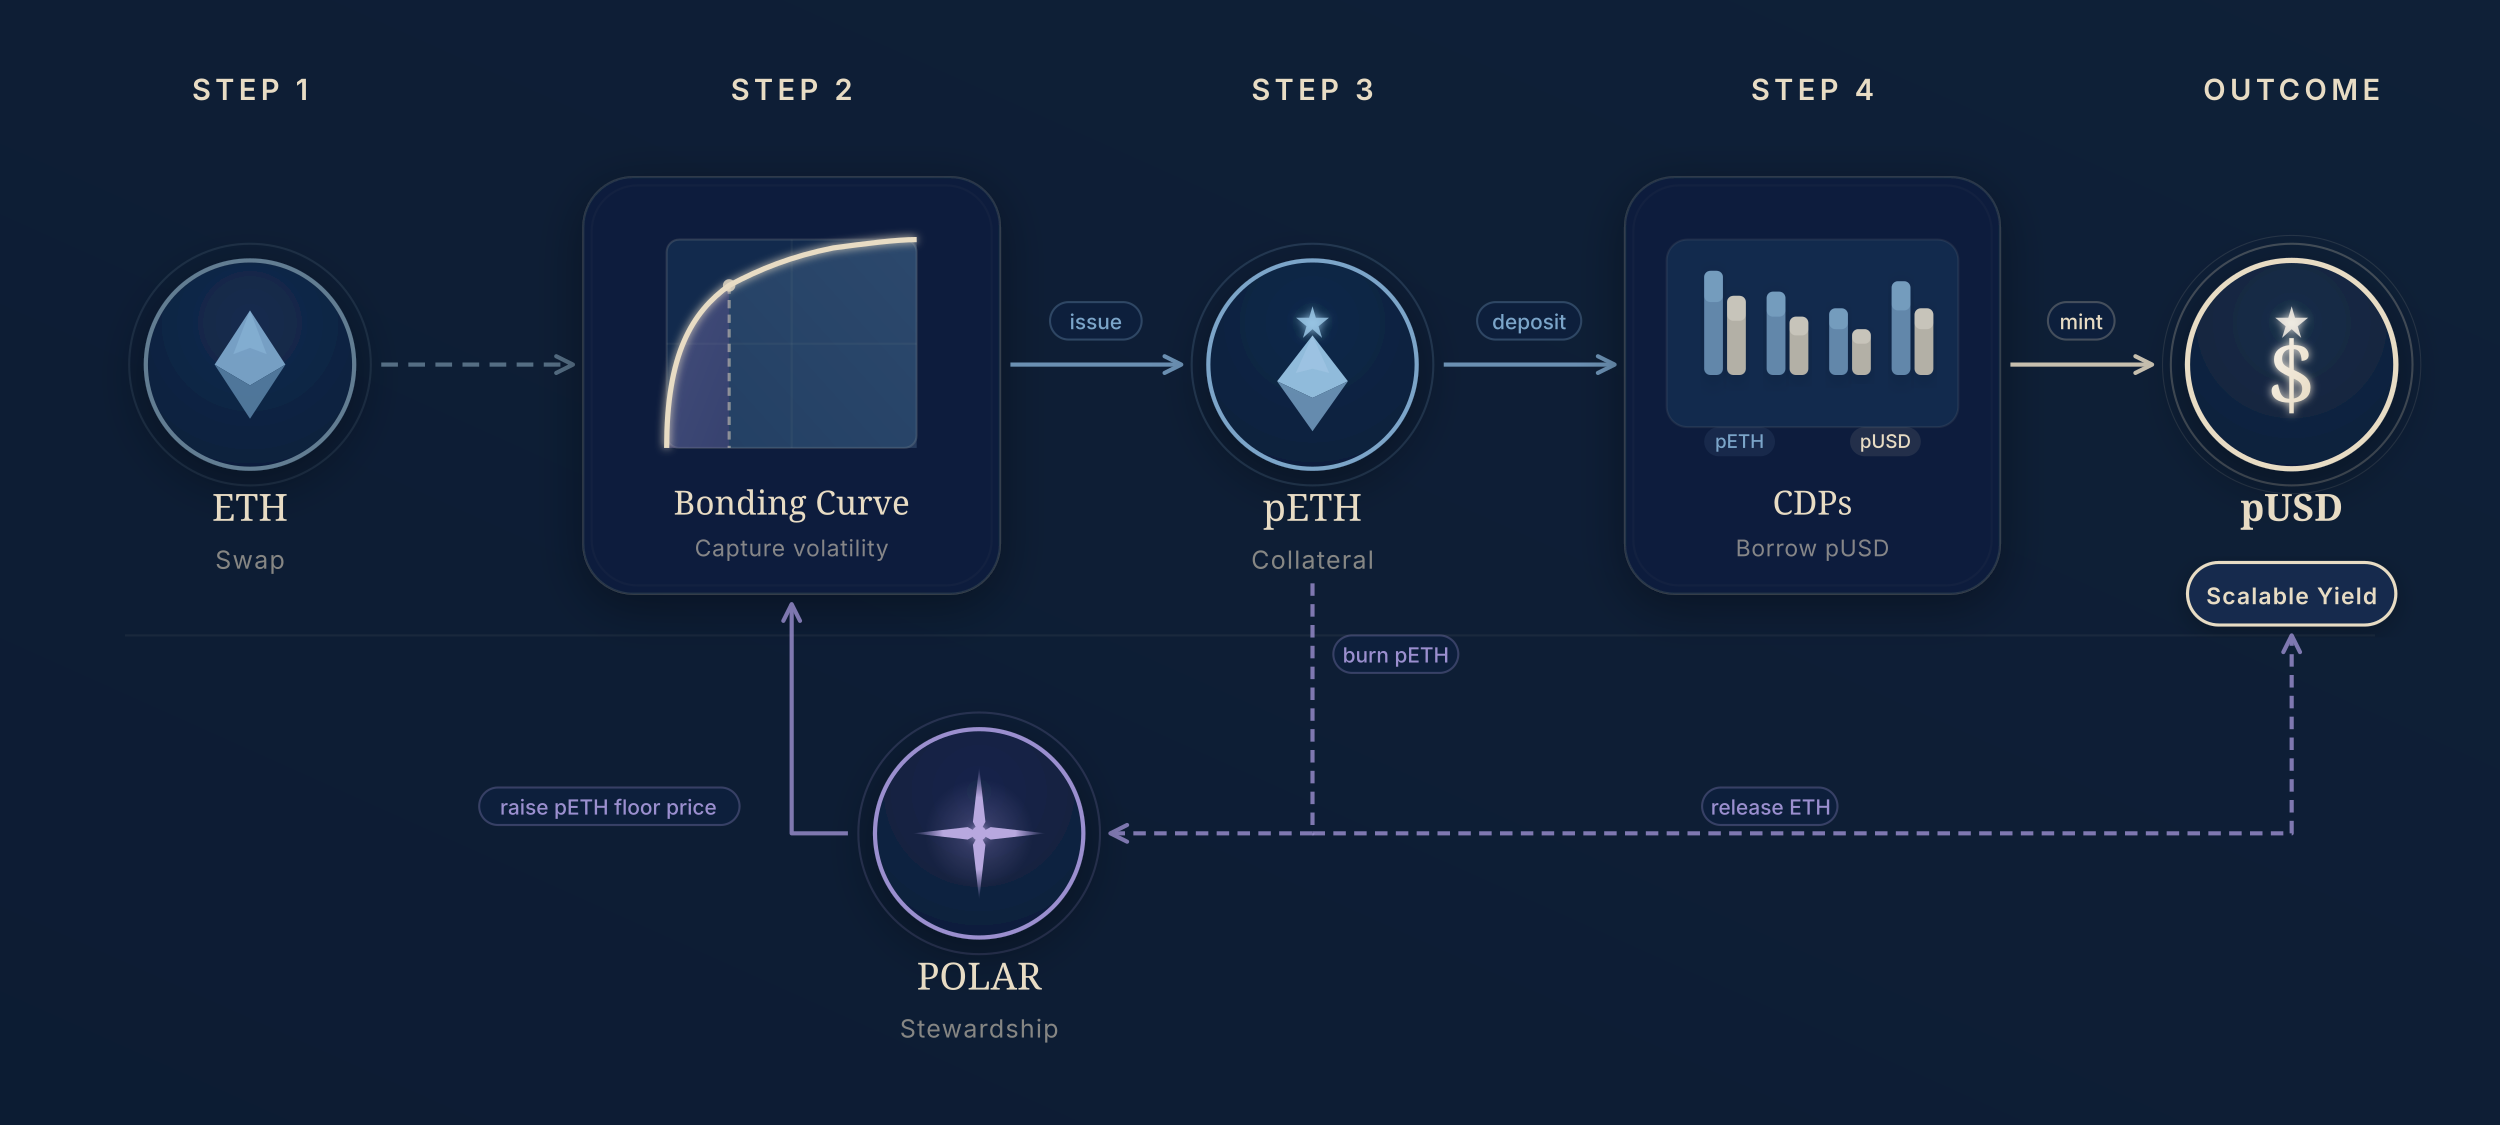
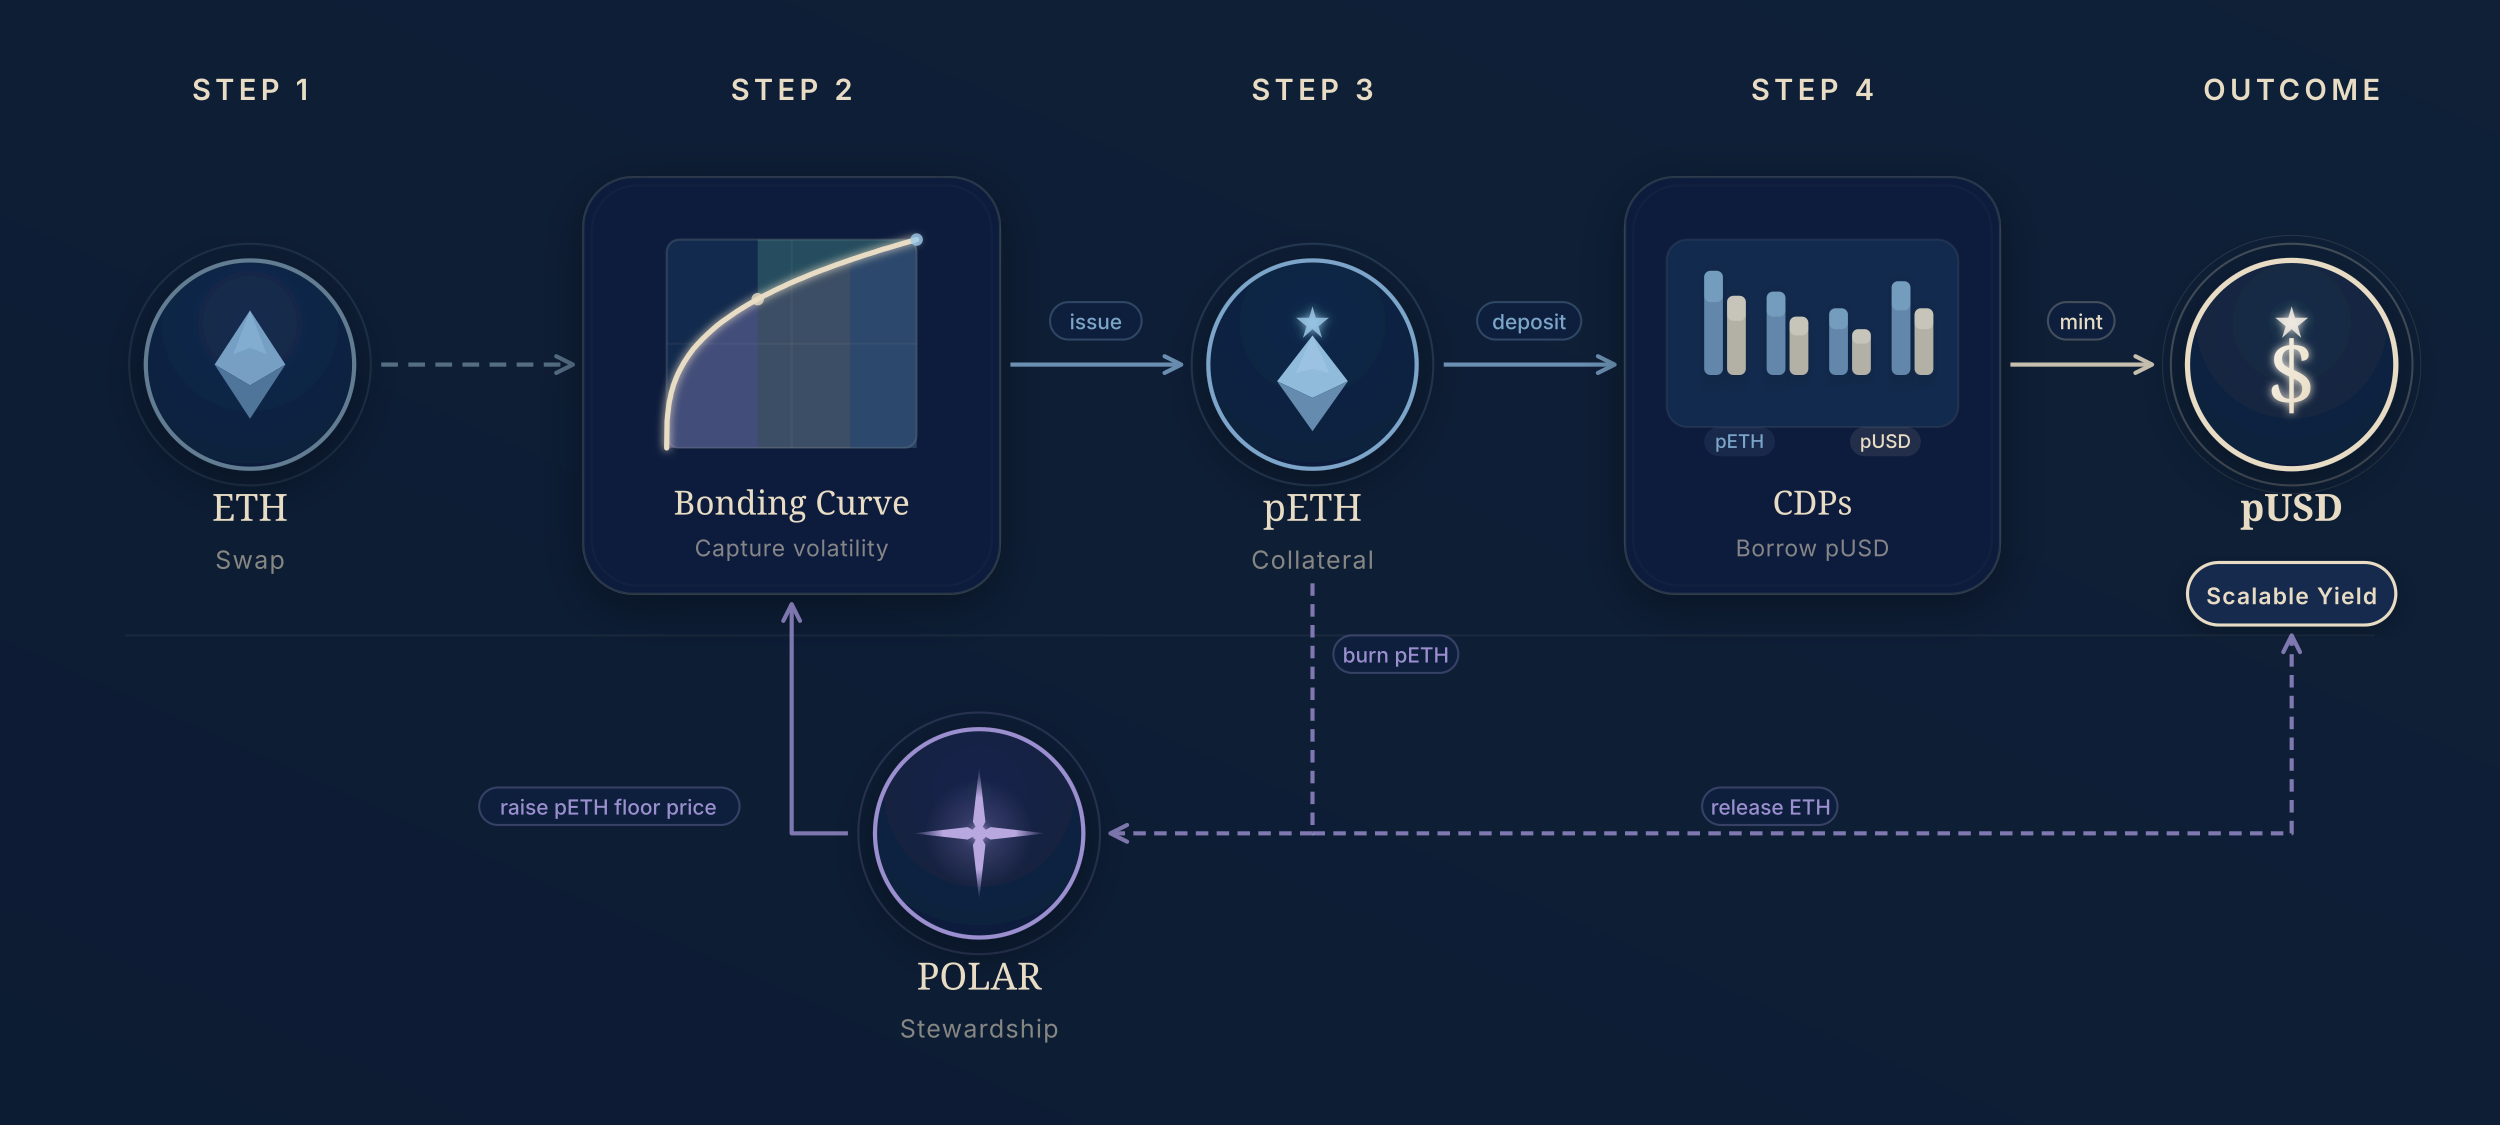
<svg xmlns="http://www.w3.org/2000/svg" viewBox="0 0 1200 540" fill="none">
  <defs>
    <linearGradient id="ethGradient" x1="0%" y1="0%" x2="100%" y2="100%">
      <stop offset="0%" style="stop-color:#7BA5C9" />
      <stop offset="100%" style="stop-color:#5A84A8" />
    </linearGradient>
    <linearGradient id="pethGradient" x1="0%" y1="0%" x2="100%" y2="100%">
      <stop offset="0%" style="stop-color:#9ECBEB" />
      <stop offset="100%" style="stop-color:#7BA5C9" />
    </linearGradient>
    <linearGradient id="pusdGradient" x1="0%" y1="0%" x2="100%" y2="100%">
      <stop offset="0%" style="stop-color:#F5F0E6" />
      <stop offset="100%" style="stop-color:#E8DCC4" />
    </linearGradient>
    <linearGradient id="polarGradient" x1="0%" y1="0%" x2="100%" y2="100%">
      <stop offset="0%" style="stop-color:#B8A8DF" />
      <stop offset="100%" style="stop-color:#9B8FCF" />
    </linearGradient>
    <linearGradient id="curveGradient" x1="0%" y1="100%" x2="100%" y2="0%">
      <stop offset="0%" style="stop-color:#122a4d" />
      <stop offset="100%" style="stop-color:#1a3a5c" />
    </linearGradient>
    <radialGradient id="ethCircleBg" cx="50%" cy="30%" r="70%">
      <stop offset="0%" style="stop-color:#142d4f" />
      <stop offset="100%" style="stop-color:#0d1f3c" />
    </radialGradient>
    <radialGradient id="pethCircleBg" cx="50%" cy="30%" r="70%">
      <stop offset="0%" style="stop-color:#0f2a4a" />
      <stop offset="100%" style="stop-color:#0d1f3c" />
    </radialGradient>
    <radialGradient id="pusdCircleBg" cx="50%" cy="30%" r="70%">
      <stop offset="0%" style="stop-color:#1a2f48" />
      <stop offset="100%" style="stop-color:#0d1f3c" />
    </radialGradient>
    <radialGradient id="polarCircleBg" cx="50%" cy="30%" r="70%">
      <stop offset="0%" style="stop-color:#1a254a" />
      <stop offset="100%" style="stop-color:#0d1f3c" />
    </radialGradient>
    <linearGradient id="arrowGradient1" x1="0%" y1="0%" x2="100%" y2="0%">
      <stop offset="0%" style="stop-color:#627D92" />
      <stop offset="100%" style="stop-color:#7BA5C9" />
    </linearGradient>
    <linearGradient id="arrowGradient2" x1="0%" y1="0%" x2="100%" y2="0%">
      <stop offset="0%" style="stop-color:#7BA5C9" />
      <stop offset="100%" style="stop-color:#9ECBEB" />
    </linearGradient>
    <linearGradient id="arrowGradient3" x1="0%" y1="0%" x2="100%" y2="0%">
      <stop offset="0%" style="stop-color:#7BA5C9" />
      <stop offset="100%" style="stop-color:#E8DCC4" />
    </linearGradient>
    <linearGradient id="arrowGradient4" x1="0%" y1="0%" x2="100%" y2="0%">
      <stop offset="0%" style="stop-color:#E8DCC4" />
      <stop offset="100%" style="stop-color:#F5F0E6" />
    </linearGradient>
    <linearGradient id="burnedAreaGradient" x1="0%" y1="0%" x2="100%" y2="100%">
      <stop offset="0%" style="stop-color:#9B8FCF" />
      <stop offset="100%" style="stop-color:#7B6FAF" />
    </linearGradient>
    <linearGradient id="availableAreaGradient" x1="0%" y1="100%" x2="100%" y2="0%">
      <stop offset="0%" style="stop-color:#5A84A8" />
      <stop offset="100%" style="stop-color:#7BA5C9" />
    </linearGradient>
    <filter id="shadow" x="-30%" y="-30%" width="160%" height="160%">
      <feDropShadow dx="0" dy="6" stdDeviation="12" flood-color="#000000" flood-opacity="0.35" />
    </filter>
    <filter id="shadowSmall" x="-20%" y="-20%" width="140%" height="140%">
      <feDropShadow dx="0" dy="3" stdDeviation="6" flood-color="#000000" flood-opacity="0.25" />
    </filter>
    <filter id="glow" x="-50%" y="-50%" width="200%" height="200%">
      <feGaussianBlur stdDeviation="4" result="coloredBlur" />
      <feMerge>
        <feMergeNode in="coloredBlur" />
        <feMergeNode in="SourceGraphic" />
      </feMerge>
    </filter>
    <filter id="softGlow" x="-50%" y="-50%" width="200%" height="200%">
      <feGaussianBlur stdDeviation="2" result="coloredBlur" />
      <feMerge>
        <feMergeNode in="coloredBlur" />
        <feMergeNode in="SourceGraphic" />
      </feMerge>
    </filter>
    <filter id="innerShadow" x="-20%" y="-20%" width="140%" height="140%">
      <feOffset dx="0" dy="2" />
      <feGaussianBlur stdDeviation="3" result="offset-blur" />
      <feComposite operator="out" in="SourceGraphic" in2="offset-blur" result="inverse" />
      <feFlood flood-color="#000" flood-opacity="0.15" result="color" />
      <feComposite operator="in" in="color" in2="inverse" result="shadow" />
      <feComposite operator="over" in="shadow" in2="SourceGraphic" />
    </filter>
    <filter id="tokenGlow" x="-60%" y="-60%" width="220%" height="220%">
      <feGaussianBlur stdDeviation="8" result="blur" />
      <feMerge>
        <feMergeNode in="blur" />
        <feMergeNode in="SourceGraphic" />
      </feMerge>
    </filter>
    <marker id="arrowCream" markerWidth="12" markerHeight="12" refX="10" refY="6" orient="auto" markerUnits="userSpaceOnUse">
      <path d="M2,2 L10,6 L2,10" fill="none" stroke="#E8DCC4" stroke-width="2" stroke-linecap="round" stroke-linejoin="round" />
    </marker>
    <marker id="arrowBlue" markerWidth="12" markerHeight="12" refX="10" refY="6" orient="auto" markerUnits="userSpaceOnUse">
      <path d="M2,2 L10,6 L2,10" fill="none" stroke="#7BA5C9" stroke-width="2" stroke-linecap="round" stroke-linejoin="round" />
    </marker>
    <marker id="arrowSlate" markerWidth="12" markerHeight="12" refX="10" refY="6" orient="auto" markerUnits="userSpaceOnUse">
      <path d="M2,2 L10,6 L2,10" fill="none" stroke="#627D92" stroke-width="2" stroke-linecap="round" stroke-linejoin="round" />
    </marker>
    <marker id="arrowPurple" markerWidth="12" markerHeight="12" refX="10" refY="6" orient="auto" markerUnits="userSpaceOnUse">
      <path d="M2,2 L10,6 L2,10" fill="none" stroke="#9B8FCF" stroke-width="2" stroke-linecap="round" stroke-linejoin="round" />
    </marker>
    <radialGradient id="polarEmblemGlow" cx="50%" cy="50%" r="50%">
      <stop offset="0%" style="stop-color:#9B8FCF;stop-opacity:0.32" />
      <stop offset="100%" style="stop-color:#9B8FCF;stop-opacity:0" />
    </radialGradient>
    <linearGradient id="polarStarLeft" x1="0%" y1="50%" x2="100%" y2="50%">
      <stop offset="0%" style="stop-color:#9B8FCF;stop-opacity:0" />
      <stop offset="46%" style="stop-color:#B8A8DF" />
    </linearGradient>
    <linearGradient id="polarStarRight" x1="100%" y1="50%" x2="0%" y2="50%">
      <stop offset="0%" style="stop-color:#9B8FCF;stop-opacity:0" />
      <stop offset="46%" style="stop-color:#B8A8DF" />
    </linearGradient>
    <linearGradient id="polarStarTop" x1="50%" y1="0%" x2="50%" y2="100%">
      <stop offset="0%" style="stop-color:#9B8FCF;stop-opacity:0" />
      <stop offset="46%" style="stop-color:#B8A8DF" />
    </linearGradient>
    <linearGradient id="polarStarBottom" x1="50%" y1="100%" x2="50%" y2="0%">
      <stop offset="0%" style="stop-color:#9B8FCF;stop-opacity:0" />
      <stop offset="46%" style="stop-color:#B8A8DF" />
    </linearGradient>
  </defs>
  <rect width="1200" height="540" fill="#0a1628" />
  <rect width="1200" height="540" fill="url(#curveGradient)" opacity="0.3" />
  <line x1="60" y1="305" x2="1140" y2="305" stroke="rgba(232,220,196,0.06)" stroke-width="1" />
  <g font-family="Inter, system-ui, sans-serif" font-size="14" font-weight="600" fill="#E8DCC4" letter-spacing="0.15em">
    <text x="120" y="48" text-anchor="middle">STEP 1</text>
    <text x="380" y="48" text-anchor="middle">STEP 2</text>
    <text x="630" y="48" text-anchor="middle">STEP 3</text>
    <text x="870" y="48" text-anchor="middle">STEP 4</text>
    <text x="1100" y="48" text-anchor="middle">OUTCOME</text>
  </g>
  <g transform="translate(70, 125)">
    <circle cx="50" cy="50" r="58" fill="none" stroke="#627D92" stroke-width="1" opacity="0.2" />
    <circle cx="50" cy="50" r="50" fill="url(#ethCircleBg)" stroke="#627D92" stroke-width="2" filter="url(#shadow)" />
    <g transform="translate(50, 50)">
      <polygon points="0,-26 17,0 0,10 -17,0" fill="#7BA5C9" opacity="0.95" />
      <polygon points="0,10 17,0 0,26 -17,0" fill="#5A84A8" opacity="0.85" />
      <polygon points="0,-26 8,-5 0,-8 -8,-5" fill="#9ECBEB" opacity="0.3" />
    </g>
    <text x="50" y="125" font-family="'Cormorant Garamond', Georgia, serif" font-size="18" font-weight="500" fill="#E8DCC4" text-anchor="middle">ETH</text>
    <text x="50" y="148" font-family="Inter, system-ui, sans-serif" font-size="12" fill="rgba(232,220,196,0.55)" text-anchor="middle" letter-spacing="0.05em">Swap</text>
  </g>
  <g>
    <line x1="183" y1="175" x2="275" y2="175" stroke="#627D92" stroke-width="2" stroke-dasharray="8,5" marker-end="url(#arrowSlate)" opacity="0.85" />
  </g>
  <g transform="translate(280, 85)">
    <rect x="0" y="0" width="200" height="200" rx="24" fill="#0d1f3c" stroke="rgba(232,220,196,0.12)" stroke-width="1" filter="url(#shadow)" />
    <rect x="4" y="4" width="192" height="192" rx="22" fill="none" stroke="rgba(232,220,196,0.03)" stroke-width="1" />
    <g transform="translate(40, 30)">
      <rect x="0" y="0" width="120" height="100" fill="#122a4d" stroke="rgba(232,220,196,0.15)" stroke-width="1" rx="6" />
      <line x1="0" y1="50" x2="120" y2="50" stroke="rgba(232,220,196,0.05)" stroke-width="1" />
      <line x1="60" y1="0" x2="60" y2="100" stroke="rgba(232,220,196,0.05)" stroke-width="1" />
-       <path d="M0,100 L0,100 C0,55 12,35 30,22 L30,100 Z" fill="url(#burnedAreaGradient)" opacity="0.35" />
-       <path d="M30,22 C45,14 60,8 80,4 C95,2 110,0 120,0 L120,100 L30,100 Z" fill="url(#availableAreaGradient)" opacity="0.25" />
-       <path d="M0,100 C0,55 12,35 30,22 C45,14 60,8 80,4 C95,2 110,0 120,0" stroke="#E8DCC4" stroke-width="2.5" fill="none" filter="url(#softGlow)" />
-       <line x1="30" y1="22" x2="30" y2="100" stroke="#E8DCC4" stroke-width="1.5" stroke-dasharray="4,3" opacity="0.5" />
-       <circle cx="30" cy="22" r="3" fill="#E8DCC4" opacity="0.8" />
+       <path d="M0.0,100.0 L0.2,87.2 L0.5,83.9 L0.8,81.6 L1.0,79.7 L1.2,78.2 L1.5,76.8 L1.8,75.6 L2.0,74.5 L2.2,73.4 L2.5,72.5 L2.8,71.6 L3.0,70.8 L3.2,70.0 L3.5,69.2 L3.8,68.5 L4.0,67.8 L4.3,67.2 L4.5,66.5 L4.8,65.9 L5.0,65.3 L5.3,64.8 L5.5,64.2 L5.8,63.7 L6.0,63.2 L6.0,63.2 L8.3,59.0 L10.6,55.5 L12.8,52.5 L15.1,49.9 L17.4,47.5 L19.7,45.3 L22.0,43.2 L24.2,41.3 L26.5,39.5 L28.8,37.9 L31.1,36.3 L33.4,34.7 L35.6,33.3 L37.9,31.9 L40.2,30.5 L42.5,29.3 L43.7,28.6 L43.7,100 L0,100 Z" fill="#9B8FCF" opacity="0.35" />
+       <path d="M43.7,28.6 L44.8,28.0 L47.0,26.8 L49.3,25.7 L51.6,24.5 L53.9,23.4 L56.2,22.4 L58.4,21.3 L60.7,20.3 L63.0,19.3 L65.3,18.4 L67.6,17.4 L69.8,16.5 L72.1,15.6 L74.4,14.7 L76.7,13.9 L79.0,13.0 L81.2,12.2 L83.5,11.4 L85.8,10.6 L88.1,9.8 L88.1,100 L43.7,100 Z" fill="#E8DCC4" opacity="0.20" />
+       <path d="M43.7,28.6 L44.8,28.0 L47.0,26.8 L49.3,25.7 L51.6,24.5 L53.9,23.4 L56.2,22.4 L58.4,21.3 L60.7,20.3 L63.0,19.3 L65.3,18.4 L67.6,17.4 L69.8,16.5 L72.1,15.6 L74.4,14.7 L76.7,13.9 L79.0,13.0 L81.2,12.2 L83.5,11.4 L85.8,10.6 L88.1,9.8 L90.4,9.0 L92.6,8.3 L94.9,7.5 L97.2,6.8 L99.5,6.1 L101.8,5.3 L104.0,4.6 L106.3,4.0 L108.6,3.3 L110.9,2.6 L113.2,1.9 L115.4,1.3 L117.7,0.6 L120.0,0.0 L120,0 L43.7,0 Z" fill="#6BCAA0" opacity="0.22" />
+       <path d="M88.1,9.8 L90.4,9.0 L92.6,8.3 L94.9,7.5 L97.2,6.8 L99.5,6.1 L101.8,5.3 L104.0,4.6 L106.3,4.0 L108.6,3.3 L110.9,2.6 L113.2,1.9 L115.4,1.3 L117.7,0.6 L120.0,0.0 L120,0 L120,100 L88.1,100 Z" fill="#7BA5C9" opacity="0.25" />
+       <path d="M0.0,100.0 L0.2,87.2 L0.5,83.9 L0.8,81.6 L1.0,79.7 L1.2,78.2 L1.5,76.8 L1.8,75.6 L2.0,74.5 L2.2,73.4 L2.5,72.5 L2.8,71.6 L3.0,70.8 L3.2,70.0 L3.5,69.2 L3.8,68.5 L4.0,67.8 L4.3,67.2 L4.5,66.5 L4.8,65.9 L5.0,65.3 L5.3,64.8 L5.5,64.2 L5.8,63.7 L6.0,63.2 L6.0,63.2 L8.3,59.0 L10.6,55.5 L12.8,52.5 L15.1,49.9 L17.4,47.5 L19.7,45.3 L22.0,43.2 L24.2,41.3 L26.5,39.5 L28.8,37.9 L31.1,36.3 L33.4,34.7 L35.6,33.3 L37.9,31.9 L40.2,30.5 L42.5,29.3 L44.8,28.0 L47.0,26.8 L49.3,25.7 L51.6,24.5 L53.9,23.4 L56.2,22.4 L58.4,21.3 L60.7,20.3 L63.0,19.3 L65.3,18.4 L67.6,17.4 L69.8,16.5 L72.1,15.6 L74.4,14.7 L76.7,13.9 L79.0,13.0 L81.2,12.2 L83.5,11.4 L85.8,10.6 L88.1,9.8 L90.4,9.0 L92.6,8.3 L94.9,7.5 L97.2,6.8 L99.5,6.1 L101.8,5.3 L104.0,4.6 L106.3,4.0 L108.6,3.3 L110.9,2.6 L113.2,1.9 L115.4,1.3 L117.7,0.6 L120.0,0.0" fill="none" stroke="#E8DCC4" stroke-width="2.5" stroke-linecap="round" stroke-linejoin="round" filter="url(#softGlow)" />
+       <circle cx="43.7" cy="28.6" r="3" fill="#E8DCC4" opacity="0.8" />
+       <circle cx="120" cy="0" r="3" fill="#9ECBEB" opacity="0.8" />
    </g>
    <text x="100" y="162" font-family="'Cormorant Garamond', Georgia, serif" font-size="16" font-weight="500" fill="#E8DCC4" text-anchor="middle">Bonding Curve</text>
    <text x="100" y="182" font-family="Inter, system-ui, sans-serif" font-size="11" fill="rgba(232,220,196,0.55)" text-anchor="middle" letter-spacing="0.03em">Capture volatility</text>
  </g>
  <g>
    <line x1="485" y1="175" x2="567" y2="175" stroke="#7BA5C9" stroke-width="2" marker-end="url(#arrowBlue)" opacity="0.85" />
    <rect x="504" y="145" width="44" height="18" rx="9" fill="#0d1f3c" stroke="rgba(123,165,201,0.3)" stroke-width="1" />
    <text x="526" y="158" font-family="Inter, system-ui, sans-serif" font-size="10" fill="#7BA5C9" text-anchor="middle" font-weight="500">issue</text>
  </g>
  <g transform="translate(580, 125)">
    <circle cx="50" cy="50" r="58" fill="none" stroke="#7BA5C9" stroke-width="1" opacity="0.2" />
    <circle cx="50" cy="50" r="50" fill="url(#pethCircleBg)" stroke="#7BA5C9" stroke-width="2" filter="url(#shadow)" />
    <g filter="url(#softGlow)">
      <polygon points="50,22 51.6,27.5 57.9,27.5 52.9,31.6 54.6,37.2 50,33.0 45.4,37.2 47.1,31.6 42.1,27.5 48.4,27.5" fill="#9ECBEB" fill-opacity="0.8" />
    </g>
    <g transform="translate(50, 58)">
      <polygon points="0,-22 17,0 0,8 -17,0" fill="#9ECBEB" opacity="0.9" />
      <polygon points="0,8 17,0 0,24 -17,0" fill="#7BA5C9" opacity="0.8" />
      <polygon points="0,-22 8,-4 0,-6 -8,-4" fill="#B8D4F0" opacity="0.3" />
    </g>
    <text x="50" y="125" font-family="'Cormorant Garamond', Georgia, serif" font-size="18" font-weight="500" fill="#E8DCC4" text-anchor="middle">pETH</text>
    <text x="50" y="148" font-family="Inter, system-ui, sans-serif" font-size="12" fill="rgba(232,220,196,0.55)" text-anchor="middle" letter-spacing="0.05em">Collateral</text>
  </g>
  <g>
    <line x1="693" y1="175" x2="775" y2="175" stroke="#7BA5C9" stroke-width="2" marker-end="url(#arrowBlue)" opacity="0.85" />
    <rect x="709" y="145" width="50" height="18" rx="9" fill="#0d1f3c" stroke="rgba(123,165,201,0.3)" stroke-width="1" />
    <text x="734" y="158" font-family="Inter, system-ui, sans-serif" font-size="10" fill="#7BA5C9" text-anchor="middle" font-weight="500">deposit</text>
  </g>
  <g transform="translate(780, 85)">
    <rect x="0" y="0" width="180" height="200" rx="24" fill="#0d1f3c" stroke="rgba(232,220,196,0.12)" stroke-width="1" filter="url(#shadow)" />
    <rect x="4" y="4" width="172" height="192" rx="22" fill="none" stroke="rgba(232,220,196,0.03)" stroke-width="1" />
    <g transform="translate(90, 70)">
      <rect x="-70" y="-40" width="140" height="90" rx="10" fill="#122a4d" stroke="rgba(232,220,196,0.08)" stroke-width="1" />
      <g transform="translate(-52, 5)">
        <rect x="0" y="-30" width="9" height="50" rx="3" fill="#7BA5C9" opacity="0.75" filter="url(#shadowSmall)" />
        <rect x="0" y="-30" width="9" height="15" rx="3" fill="#9ECBEB" opacity="0.3" />
        <rect x="11" y="-18" width="9" height="38" rx="3" fill="#E8DCC4" opacity="0.75" filter="url(#shadowSmall)" />
        <rect x="11" y="-18" width="9" height="12" rx="3" fill="#F5F0E6" opacity="0.3" />
      </g>
      <g transform="translate(-22, 5)">
        <rect x="0" y="-20" width="9" height="40" rx="3" fill="#7BA5C9" opacity="0.75" filter="url(#shadowSmall)" />
        <rect x="0" y="-20" width="9" height="12" rx="3" fill="#9ECBEB" opacity="0.3" />
        <rect x="11" y="-8" width="9" height="28" rx="3" fill="#E8DCC4" opacity="0.75" filter="url(#shadowSmall)" />
        <rect x="11" y="-8" width="9" height="9" rx="3" fill="#F5F0E6" opacity="0.3" />
      </g>
      <g transform="translate(8, 5)">
        <rect x="0" y="-12" width="9" height="32" rx="3" fill="#7BA5C9" opacity="0.75" filter="url(#shadowSmall)" />
        <rect x="0" y="-12" width="9" height="10" rx="3" fill="#9ECBEB" opacity="0.3" />
        <rect x="11" y="-2" width="9" height="22" rx="3" fill="#E8DCC4" opacity="0.75" filter="url(#shadowSmall)" />
        <rect x="11" y="-2" width="9" height="7" rx="3" fill="#F5F0E6" opacity="0.3" />
      </g>
      <g transform="translate(38, 5)">
        <rect x="0" y="-25" width="9" height="45" rx="3" fill="#7BA5C9" opacity="0.75" filter="url(#shadowSmall)" />
        <rect x="0" y="-25" width="9" height="14" rx="3" fill="#9ECBEB" opacity="0.3" />
        <rect x="11" y="-12" width="9" height="32" rx="3" fill="#E8DCC4" opacity="0.75" filter="url(#shadowSmall)" />
        <rect x="11" y="-12" width="9" height="10" rx="3" fill="#F5F0E6" opacity="0.3" />
      </g>
      <rect x="-52" y="50" width="34" height="14" rx="7" fill="rgba(123,165,201,0.1)" />
      <text x="-35" y="60" font-family="Inter, system-ui, sans-serif" font-size="9" fill="#7BA5C9" text-anchor="middle" font-weight="500">pETH</text>
      <rect x="18" y="50" width="34" height="14" rx="7" fill="rgba(232,220,196,0.1)" />
      <text x="35" y="60" font-family="Inter, system-ui, sans-serif" font-size="9" fill="#E8DCC4" text-anchor="middle" font-weight="500">pUSD</text>
    </g>
    <text x="90" y="162" font-family="'Cormorant Garamond', Georgia, serif" font-size="16" font-weight="500" fill="#E8DCC4" text-anchor="middle">CDPs</text>
    <text x="90" y="182" font-family="Inter, system-ui, sans-serif" font-size="11" fill="rgba(232,220,196,0.55)" text-anchor="middle" letter-spacing="0.03em">Borrow pUSD</text>
  </g>
  <g>
    <line x1="965" y1="175" x2="1033" y2="175" stroke="#E8DCC4" stroke-width="2" marker-end="url(#arrowCream)" opacity="0.85" />
    <rect x="983" y="145" width="32" height="18" rx="9" fill="#0d1f3c" stroke="rgba(232,220,196,0.25)" stroke-width="1" />
    <text x="999" y="158" font-family="Inter, system-ui, sans-serif" font-size="10" fill="#E8DCC4" text-anchor="middle" font-weight="500">mint</text>
  </g>
  <g transform="translate(1050, 125)">
    <circle cx="50" cy="50" r="58" fill="none" stroke="#E8DCC4" stroke-width="1" opacity="0.25" />
    <circle cx="50" cy="50" r="62" fill="none" stroke="#E8DCC4" stroke-width="0.5" opacity="0.12" />
    <circle cx="50" cy="50" r="50" fill="url(#pusdCircleBg)" stroke="#E8DCC4" stroke-width="2.5" filter="url(#shadow)" />
    <text x="50" y="70" font-family="'Cormorant Garamond', Georgia, serif" font-size="43" font-weight="500" fill="url(#pusdGradient)" text-anchor="middle" filter="url(#softGlow)">$</text>
    <g filter="url(#softGlow)">
      <polygon points="50,22 51.6,27.5 57.9,27.5 52.9,31.6 54.6,37.2 50,33.0 45.4,37.2 47.1,31.6 42.1,27.5 48.4,27.5" fill="#F5F0E6" fill-opacity="0.85" />
    </g>
    <text x="50" y="125" font-family="'Cormorant Garamond', Georgia, serif" font-size="18" font-weight="600" fill="#E8DCC4" text-anchor="middle">pUSD</text>
    <g transform="translate(50, 145)">
      <rect x="-50" y="0" width="100" height="30" rx="15" fill="#122a4d" stroke="#E8DCC4" stroke-width="1.5" filter="url(#shadowSmall)" />
      <text x="0" y="20" font-family="Inter, system-ui, sans-serif" font-size="11" font-weight="600" fill="#E8DCC4" text-anchor="middle" letter-spacing="0.05em">Scalable Yield</text>
    </g>
  </g>
  <path d="M630 280 L630 400 L533 400" stroke="#9B8FCF" stroke-width="2" fill="none" stroke-dasharray="6,4" marker-end="url(#arrowPurple)" opacity="0.8" stroke-linejoin="round" />
  <rect x="640" y="305" width="60" height="18" rx="9" fill="#0d1f3c" stroke="rgba(155,143,207,0.3)" stroke-width="1" />
  <text x="670" y="318" font-family="Inter, system-ui, sans-serif" font-size="10" fill="#9B8FCF" font-weight="500" text-anchor="middle">burn pETH</text>
  <g transform="translate(420, 350)">
    <circle cx="50" cy="50" r="58" fill="none" stroke="#9B8FCF" stroke-width="1" opacity="0.2" />
    <circle cx="50" cy="50" r="50" fill="url(#polarCircleBg)" stroke="#9B8FCF" stroke-width="2" filter="url(#shadow)" />
    <g transform="translate(50, 50)">
      <circle cx="0" cy="0" r="26" fill="url(#polarEmblemGlow)" />
      <path d="M-32,0 L-5.5,-3 L0,0 L-5.5,3 Z" fill="url(#polarStarLeft)" />
      <path d="M32,0 L5.5,3 L0,0 L5.5,-3 Z" fill="url(#polarStarRight)" />
      <path d="M0,-32 L3,-5.5 L0,0 L-3,-5.5 Z" fill="url(#polarStarTop)" />
      <path d="M0,32 L3,5.5 L0,0 L-3,5.5 Z" fill="url(#polarStarBottom)" />
      <circle cx="0" cy="0" r="3.5" fill="#B8A8DF" filter="url(#softGlow)" />
    </g>
    <text x="50" y="125" font-family="'Cormorant Garamond', Georgia, serif" font-size="18" font-weight="500" fill="#E8DCC4" text-anchor="middle">POLAR</text>
    <text x="50" y="148" font-family="Inter, system-ui, sans-serif" font-size="12" fill="rgba(232,220,196,0.55)" text-anchor="middle" letter-spacing="0.05em">Stewardship</text>
  </g>
  <path d="M407 400 L380 400 L380 290" stroke="#9B8FCF" stroke-width="2" fill="none" marker-end="url(#arrowPurple)" opacity="0.8" stroke-linejoin="round" />
  <rect x="230" y="378" width="125" height="18" rx="9" fill="#0d1f3c" stroke="rgba(155,143,207,0.3)" stroke-width="1" />
  <text x="292" y="391" font-family="Inter, system-ui, sans-serif" font-size="10" fill="#9B8FCF" font-weight="500" text-anchor="middle">raise pETH floor price</text>
  <path d="M630 400 L1100 400 L1100 305" stroke="#9B8FCF" stroke-width="2" fill="none" stroke-dasharray="6,4" marker-end="url(#arrowPurple)" opacity="0.8" stroke-linejoin="round" />
  <rect x="817" y="378" width="65" height="18" rx="9" fill="#0d1f3c" stroke="rgba(155,143,207,0.3)" stroke-width="1" />
  <text x="850" y="391" font-family="Inter, system-ui, sans-serif" font-size="10" fill="#9B8FCF" font-weight="500" text-anchor="middle">release ETH</text>
</svg>
